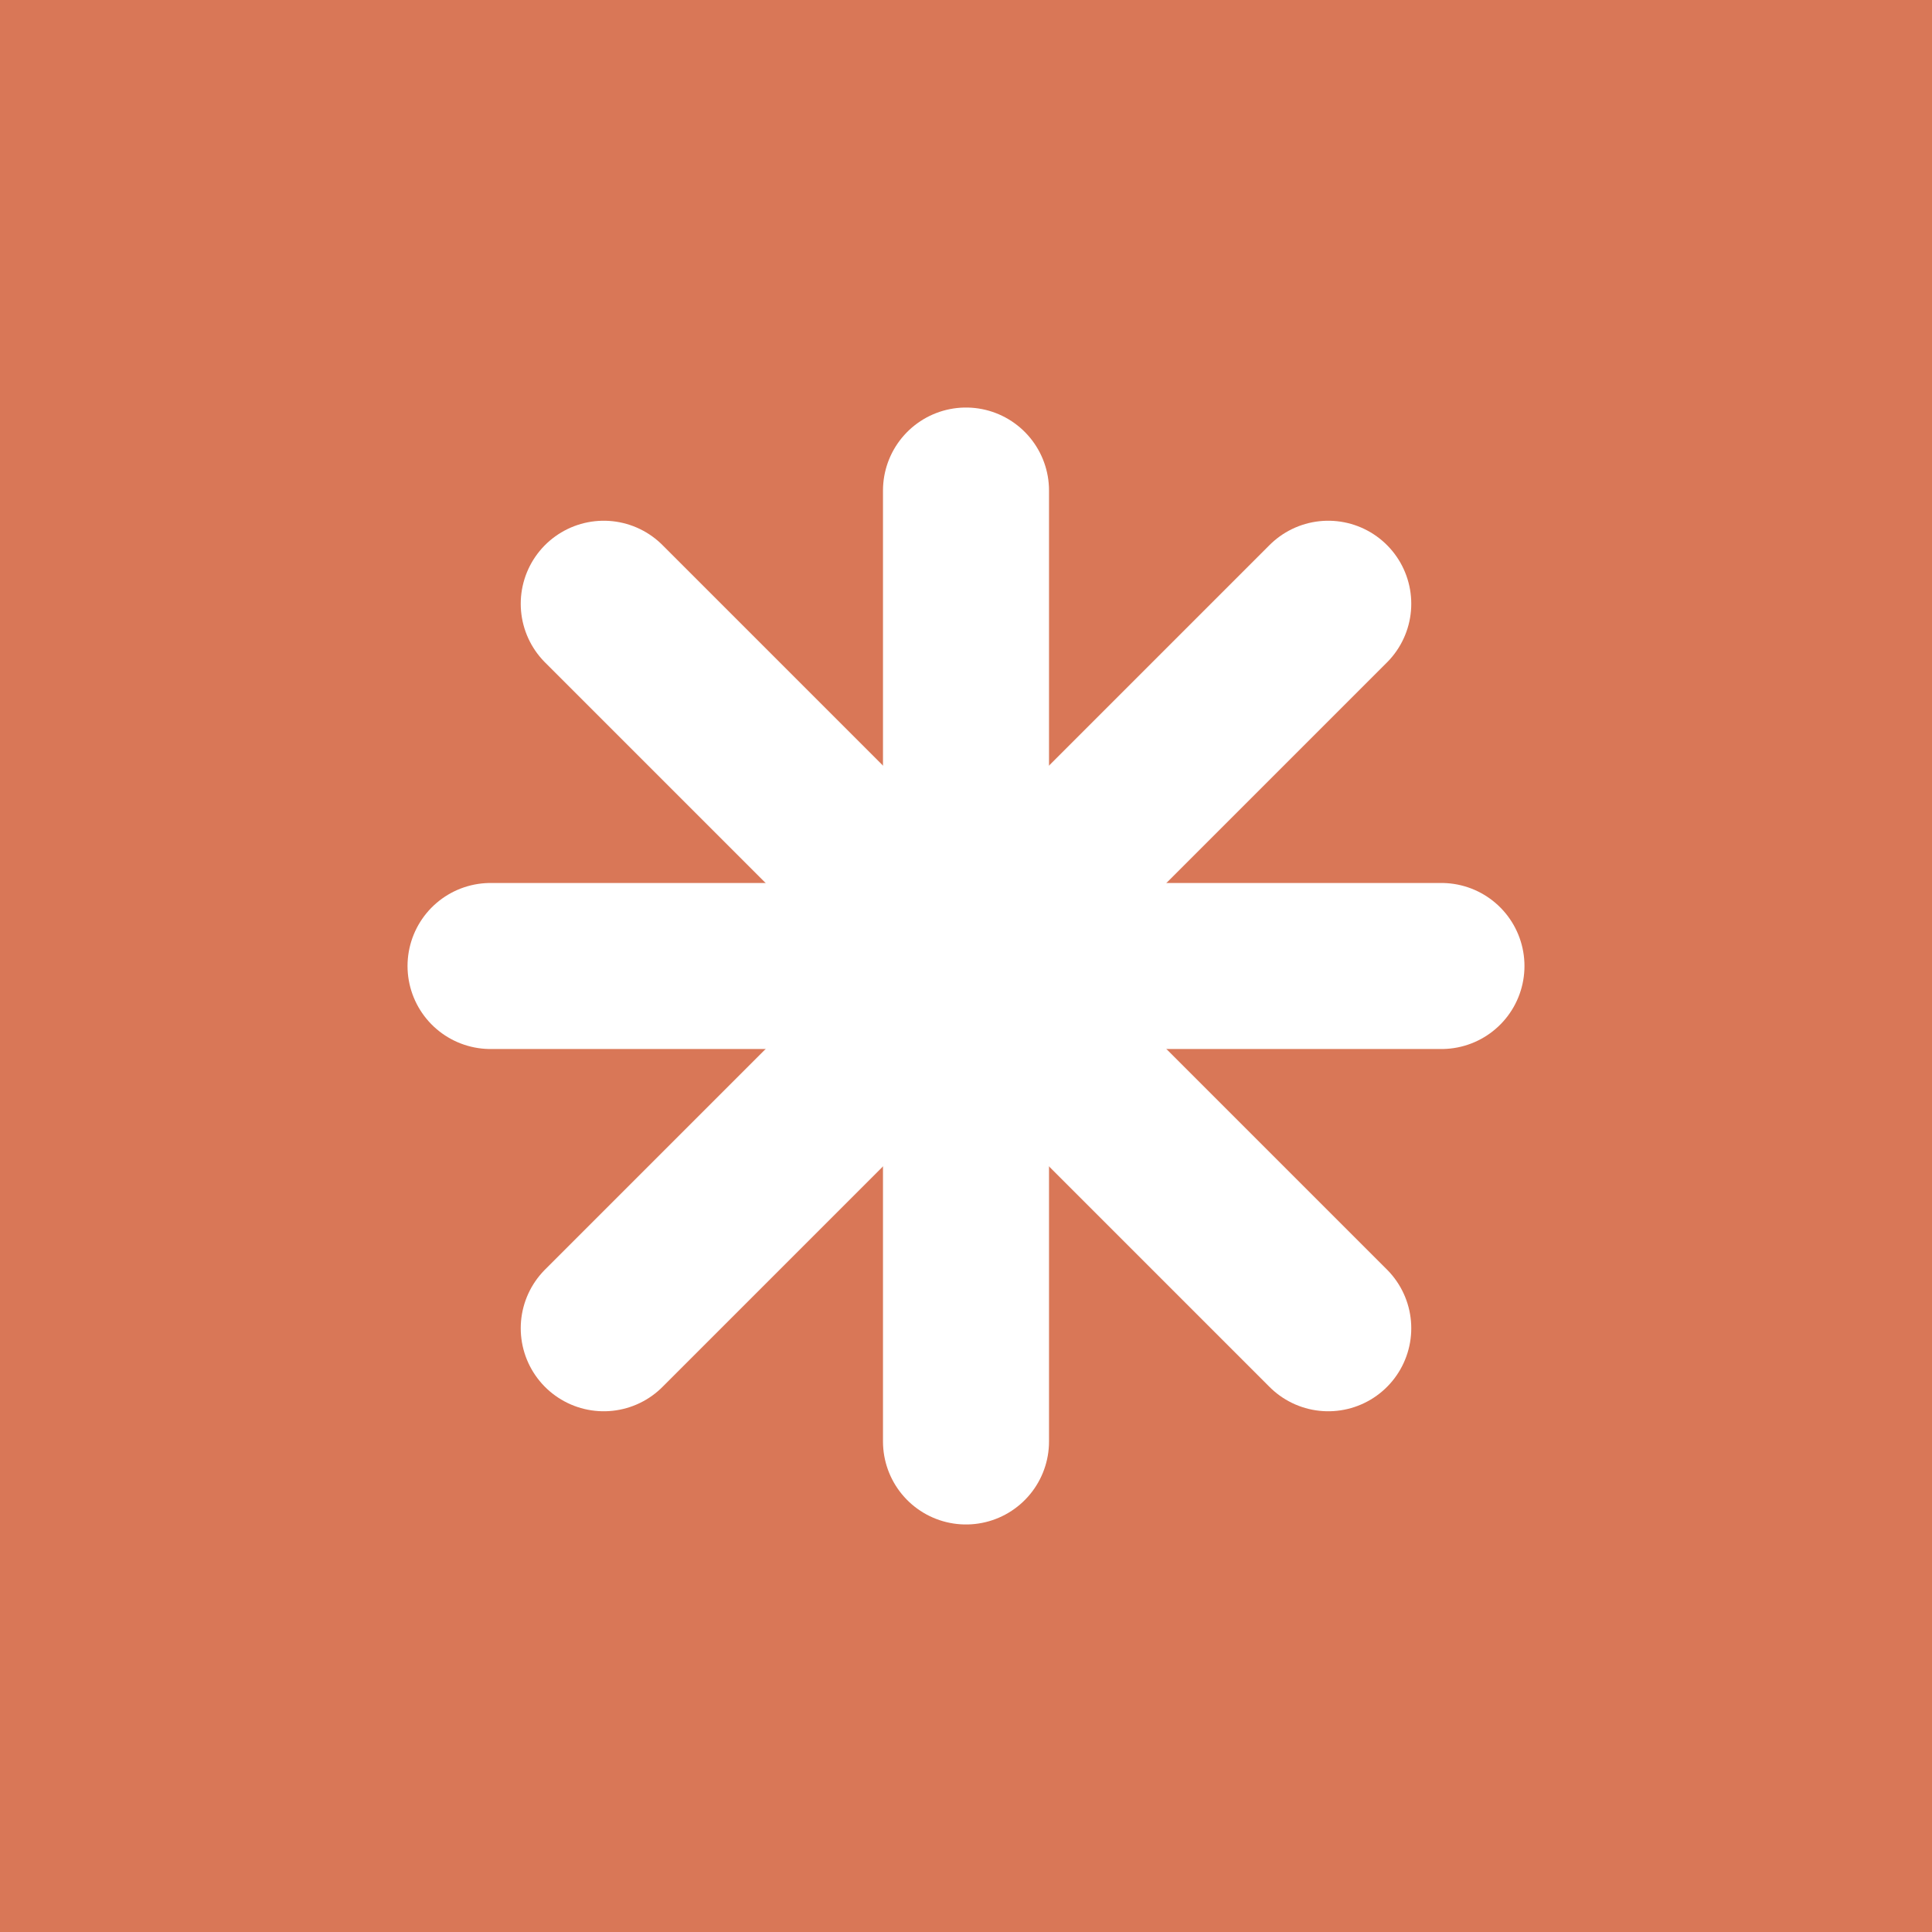
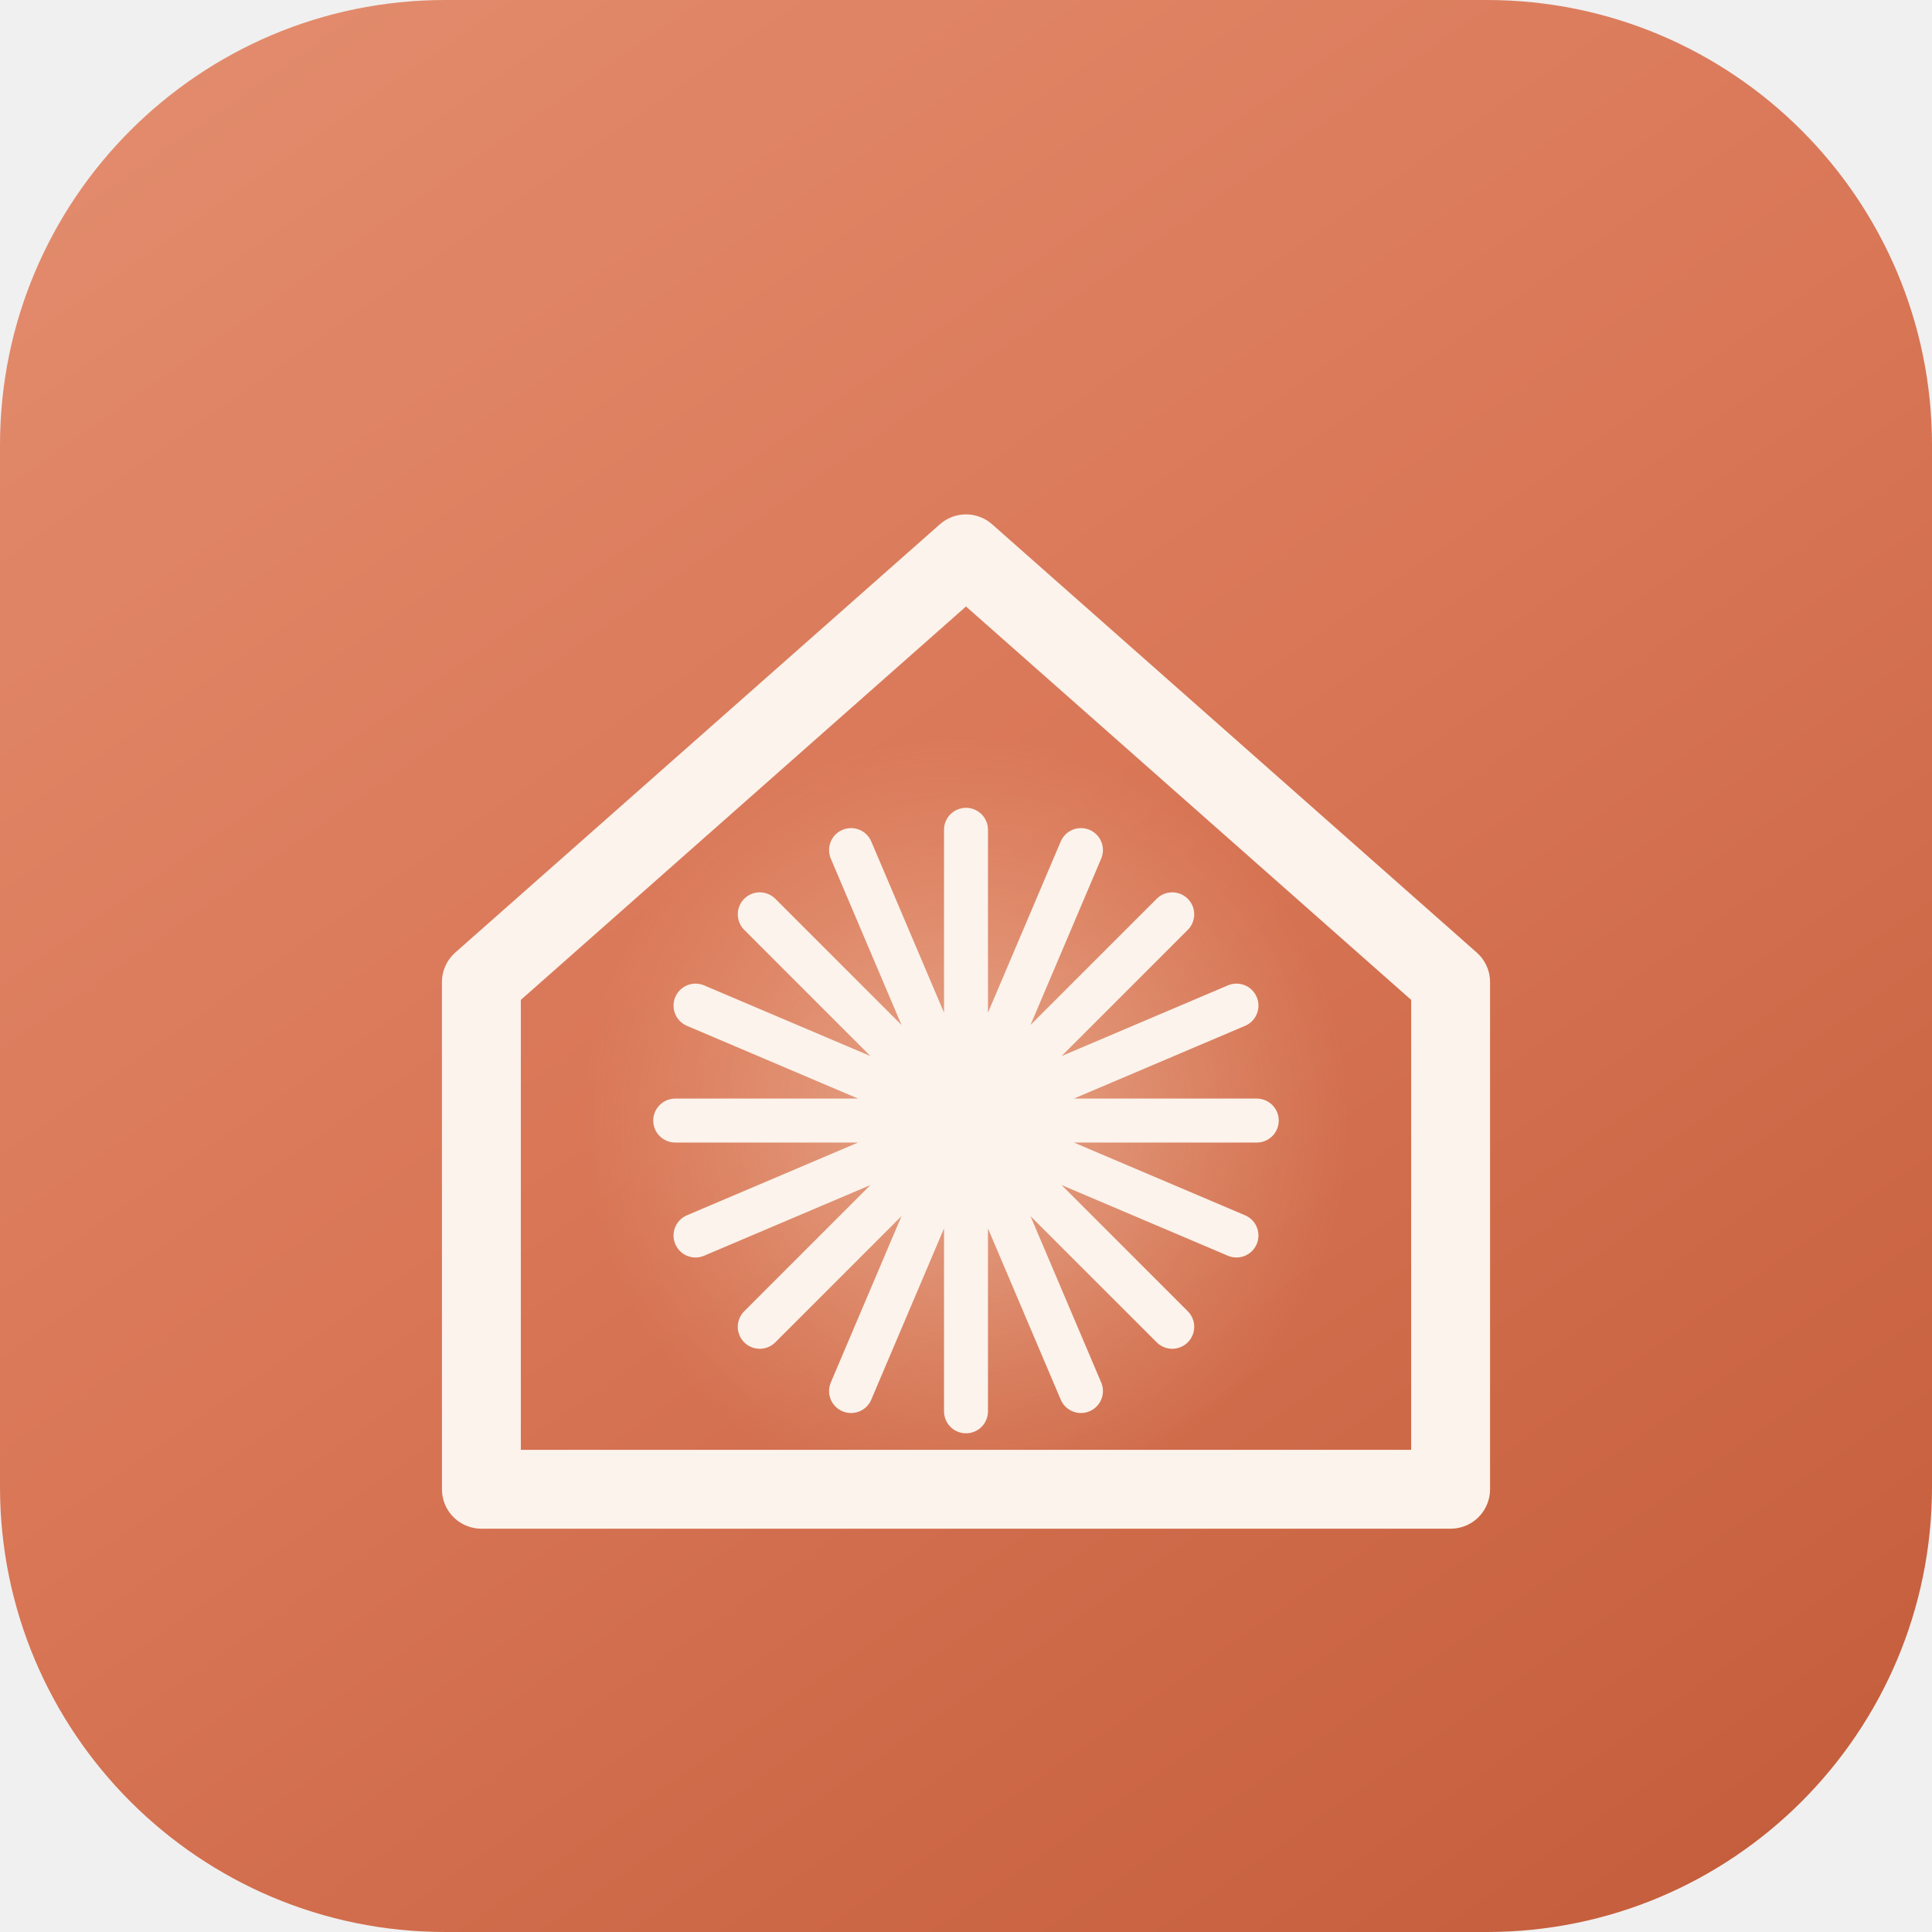
<svg xmlns="http://www.w3.org/2000/svg" width="512" height="512" viewBox="0 0 512 512">
-   <rect width="512" height="512" fill="#D97757" />
-   <g stroke="#FFFFFF" stroke-width="44" stroke-linecap="round" fill="none">
-     <line x1="256" y1="130" x2="256" y2="382" />
-     <line x1="130" y1="256" x2="382" y2="256" />
-     <line x1="160" y1="160" x2="352" y2="352" />
-     <line x1="352" y1="160" x2="160" y2="352" />
+   <defs>
+     <linearGradient id="bg" x1="0.15" y1="0" x2="0.85" y2="1">
+       <stop offset="0" stop-color="#E28B6C" />
+       <stop offset="0.46" stop-color="#D97757" />
+       <stop offset="1" stop-color="#C55E3C" />
+     </linearGradient>
+     <radialGradient id="glow" cx="0.5" cy="0.5" r="0.5">
+       <stop offset="0" stop-color="#FFEEDC" stop-opacity="0.42" />
+       <stop offset="0.68" stop-color="#FFE0BE" stop-opacity="0" />
+       <stop offset="1" stop-color="#FFE0BE" stop-opacity="0" />
+     </radialGradient>
+   </defs>
+   <rect width="512" height="512" rx="118" fill="url(#bg)" />
+   <circle cx="256" cy="297" r="150" fill="url(#glow)" />
+   <g transform="translate(76.8,87.04) scale(14.9333)" fill="none" stroke="#FBF3EC" stroke-width="1.4" stroke-linejoin="round" stroke-linecap="round">
+     <path d="M3.4 11.6 L12 4 L20.6 11.6 V20.6 H3.4 Z" />
+   </g>
+   <g transform="translate(148.48,189.44) scale(8.96)" fill="none" stroke="#FBF3EC" stroke-width="1.3" stroke-linecap="round">
+     <path d="M12 3.4v17.2M3.4 12h17.2M5.9 5.9l12.2 12.2M18.1 5.9 5.9 18.1M8.6 4 15.4 20M4 8.6 20 15.4M4 15.4 20 8.6M8.6 20 15.4 4" />
  </g>
</svg>
